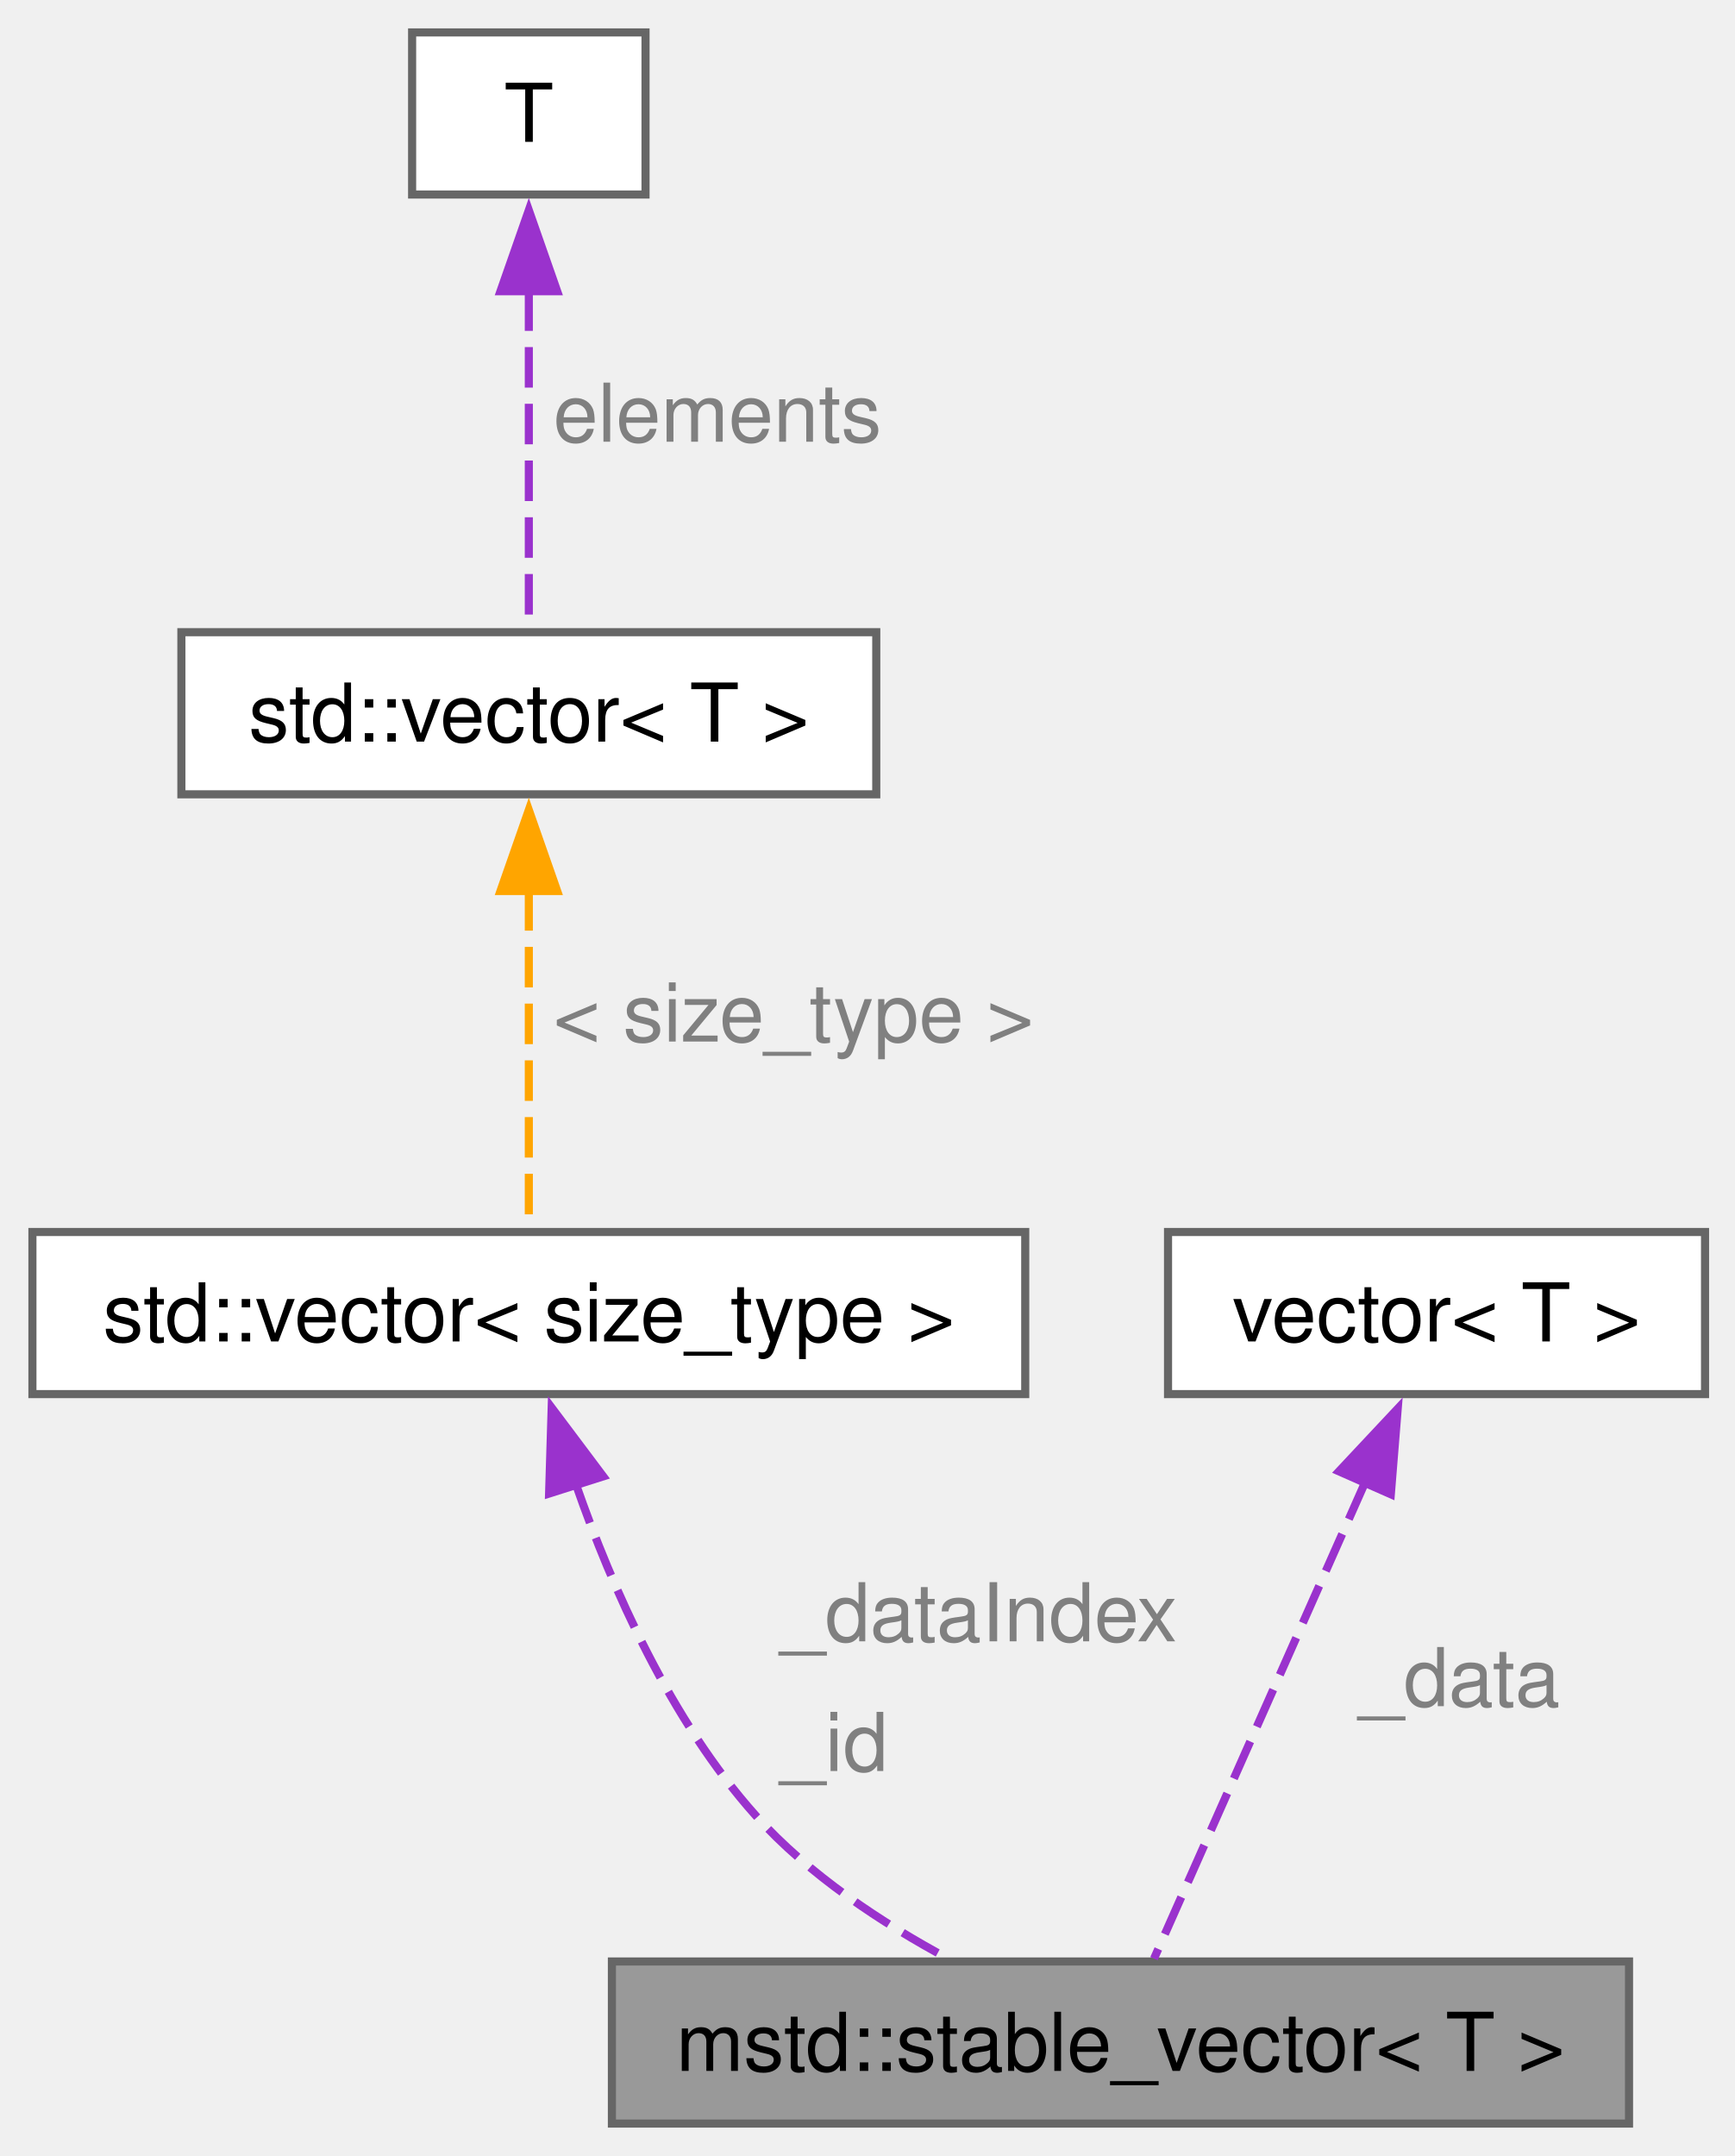
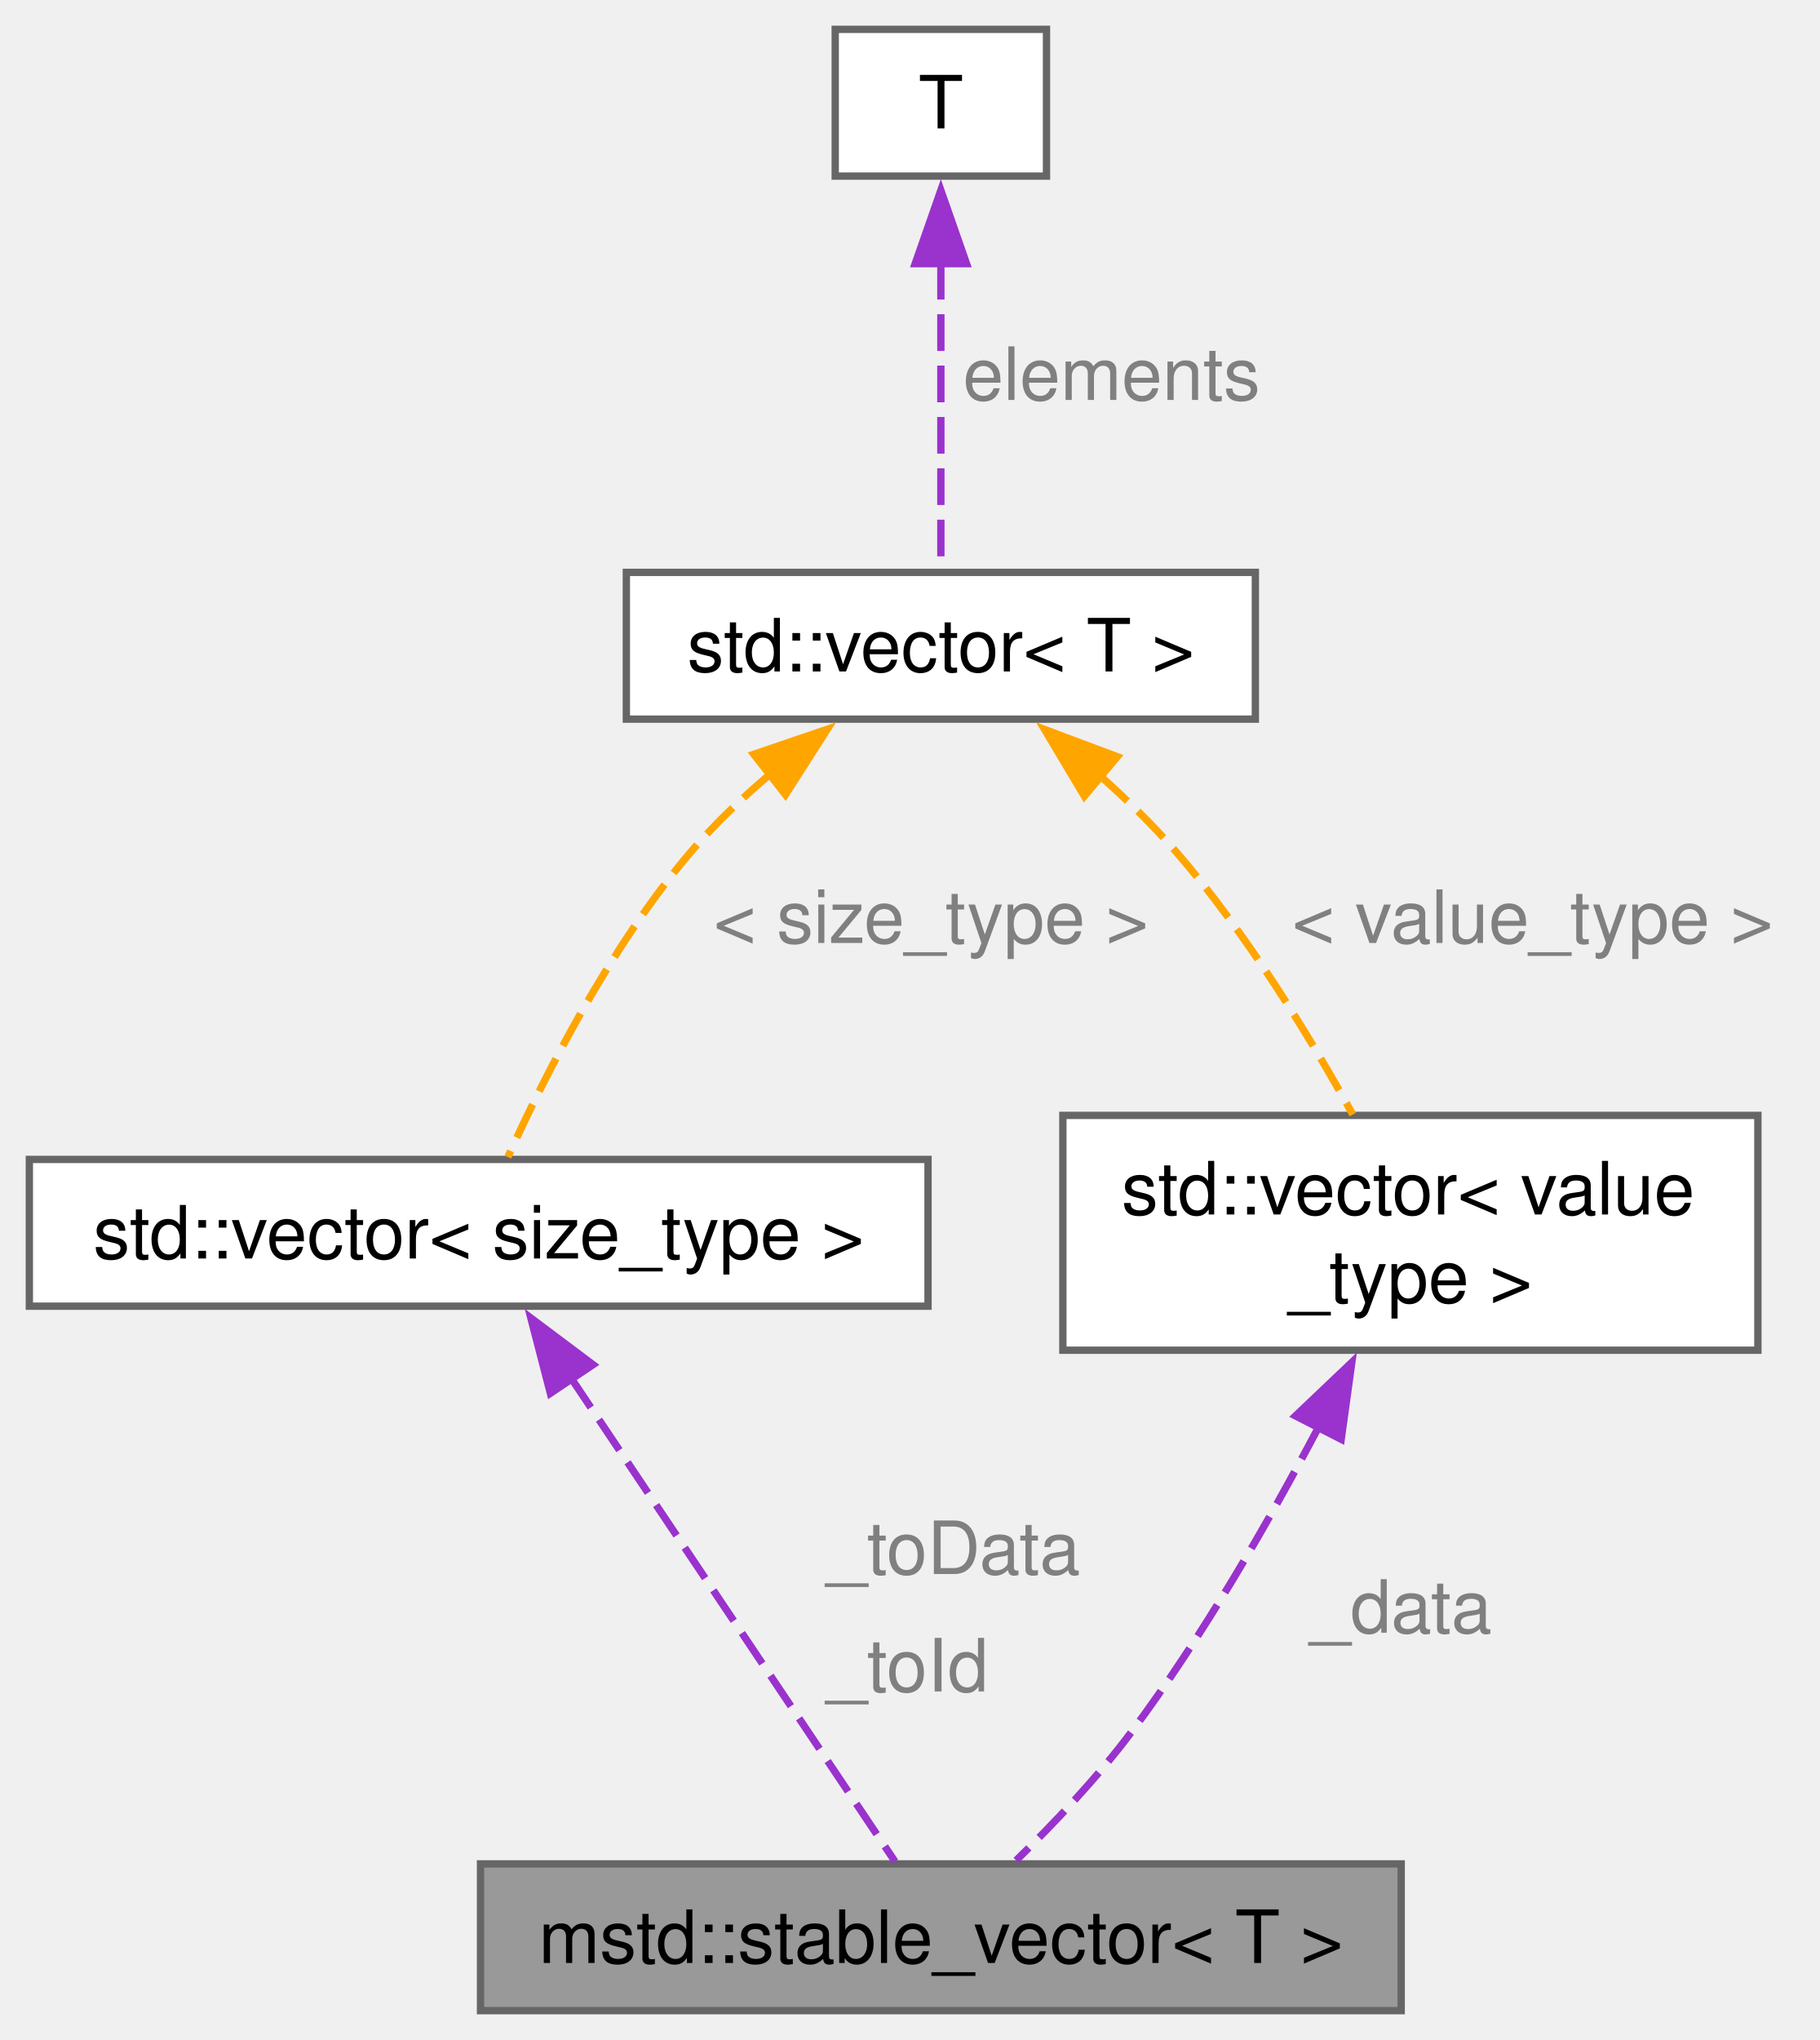
- <svg xmlns="http://www.w3.org/2000/svg" xmlns:xlink="http://www.w3.org/1999/xlink" width="214pt" height="266pt" viewBox="0.00 0.00 214.00 266.00">
-   <g id="graph0" class="graph" transform="scale(1 1) rotate(0) translate(4 262)">
+ <svg xmlns="http://www.w3.org/2000/svg" xmlns:xlink="http://www.w3.org/1999/xlink" width="248pt" height="278pt" viewBox="0.00 0.00 248.00 278.00">
+   <g id="graph0" class="graph" transform="scale(1 1) rotate(0) translate(4 274)">
    <g id="Node000001" class="node">
      <g id="a_Node000001">
        <a xlink:title=" ">
-           <polygon fill="#999999" stroke="#666666" points="197,-20 71.5,-20 71.5,0 197,0 197,-20" />
-           <text xml:space="preserve" text-anchor="middle" x="134.25" y="-6.5" font-family="Helvetica,sans-Serif" font-size="10.00">mstd::stable_vector&lt; T &gt;</text>
+           <polygon fill="#999999" stroke="#666666" points="187,-20 61.5,-20 61.5,0 187,0 187,-20" />
+           <text xml:space="preserve" text-anchor="middle" x="124.25" y="-6.5" font-family="Helvetica,sans-Serif" font-size="10.00">mstd::stable_vector&lt; T &gt;</text>
        </a>
      </g>
    </g>
    <g id="Node000002" class="node">
      <g id="a_Node000002">
        <a xlink:title=" ">
-           <polygon fill="white" stroke="#666666" points="122.5,-110 0,-110 0,-90 122.5,-90 122.5,-110" />
-           <text xml:space="preserve" text-anchor="middle" x="61.25" y="-96.5" font-family="Helvetica,sans-Serif" font-size="10.00">std::vector&lt; size_type &gt;</text>
+           <polygon fill="white" stroke="#666666" points="122.5,-116 0,-116 0,-96 122.5,-96 122.5,-116" />
+           <text xml:space="preserve" text-anchor="middle" x="61.25" y="-102.5" font-family="Helvetica,sans-Serif" font-size="10.00">std::vector&lt; size_type &gt;</text>
        </a>
      </g>
    </g>
    <g id="edge1_Node000001_Node000002" class="edge">
      <g id="a_edge1_Node000001_Node000002">
        <a xlink:title=" ">
-           <path fill="none" stroke="#9a32cd" stroke-dasharray="5,2" d="M67.08,-78.82C71.55,-66.01 78.76,-49.71 89.25,-38 95.81,-30.67 104.85,-24.72 113.1,-20.29" />
-           <polygon fill="#9a32cd" stroke="#9a32cd" points="63.75,-77.73 64.07,-88.32 70.43,-79.85 63.75,-77.73" />
+           <path fill="none" stroke="#9a32cd" stroke-dasharray="5,2" d="M73.75,-86.35C87.11,-66.42 107.74,-35.64 118,-20.32" />
+           <polygon fill="#9a32cd" stroke="#9a32cd" points="71.02,-84.13 68.36,-94.39 76.84,-88.03 71.02,-84.13" />
        </a>
      </g>
-       <text xml:space="preserve" text-anchor="start" x="92.25" y="-59.5" font-family="Helvetica,sans-Serif" font-size="10.00" fill="grey">_dataIndex</text>
-       <text xml:space="preserve" text-anchor="start" x="92.25" y="-43.5" font-family="Helvetica,sans-Serif" font-size="10.00" fill="grey">_id</text>
+       <text xml:space="preserve" text-anchor="start" x="108.63" y="-59.5" font-family="Helvetica,sans-Serif" font-size="10.00" fill="grey">_toData</text>
+       <text xml:space="preserve" text-anchor="start" x="108.63" y="-43.5" font-family="Helvetica,sans-Serif" font-size="10.00" fill="grey">_toId</text>
    </g>
    <g id="Node000003" class="node">
      <g id="a_Node000003">
        <a xlink:title=" ">
-           <polygon fill="white" stroke="#666666" points="104.12,-184 18.38,-184 18.38,-164 104.12,-164 104.12,-184" />
-           <text xml:space="preserve" text-anchor="middle" x="61.25" y="-170.5" font-family="Helvetica,sans-Serif" font-size="10.00">std::vector&lt; T &gt;</text>
+           <polygon fill="white" stroke="#666666" points="167.12,-196 81.38,-196 81.38,-176 167.12,-176 167.12,-196" />
+           <text xml:space="preserve" text-anchor="middle" x="124.25" y="-182.5" font-family="Helvetica,sans-Serif" font-size="10.00">std::vector&lt; T &gt;</text>
        </a>
      </g>
    </g>
    <g id="edge2_Node000002_Node000003" class="edge">
      <g id="a_edge2_Node000002_Node000003">
        <a xlink:title=" ">
-           <path fill="none" stroke="orange" stroke-dasharray="5,2" d="M61.25,-152.18C61.25,-138.29 61.25,-120.71 61.25,-110.19" />
-           <polygon fill="orange" stroke="orange" points="57.75,-152.07 61.25,-162.07 64.75,-152.07 57.75,-152.07" />
+           <path fill="none" stroke="orange" stroke-dasharray="5,2" d="M101.08,-168.59C97.23,-165.32 93.45,-161.74 90.25,-158 79.12,-145 70.11,-127.1 65.23,-116.33" />
+           <polygon fill="orange" stroke="orange" points="98.75,-171.21 108.78,-174.63 103.07,-165.7 98.75,-171.21" />
        </a>
      </g>
-       <text xml:space="preserve" text-anchor="start" x="64.25" y="-133.5" font-family="Helvetica,sans-Serif" font-size="10.00" fill="grey">&lt; size_type &gt;</text>
+       <text xml:space="preserve" text-anchor="start" x="93.25" y="-145.5" font-family="Helvetica,sans-Serif" font-size="10.00" fill="grey">&lt; size_type &gt;</text>
+     </g>
+     <g id="Node000005" class="node">
+       <g id="a_Node000005">
+         <a xlink:title=" ">
+           <polygon fill="white" stroke="#666666" points="235.62,-122 140.88,-122 140.88,-90 235.62,-90 235.62,-122" />
+           <text xml:space="preserve" text-anchor="start" x="148.88" y="-108.5" font-family="Helvetica,sans-Serif" font-size="10.00">std::vector&lt; value</text>
+           <text xml:space="preserve" text-anchor="middle" x="188.25" y="-96.5" font-family="Helvetica,sans-Serif" font-size="10.00">_type &gt;</text>
+         </a>
+       </g>
+     </g>
+     <g id="edge5_Node000005_Node000003" class="edge">
+       <g id="a_edge5_Node000005_Node000003">
+         <a xlink:title=" ">
+           <path fill="none" stroke="orange" stroke-dasharray="5,2" d="M146.01,-168.23C149.62,-165.01 153.17,-161.54 156.25,-158 165.85,-146.95 174.52,-132.73 180.4,-122.12" />
+           <polygon fill="orange" stroke="orange" points="143.81,-165.5 138.38,-174.6 148.3,-170.88 143.81,-165.5" />
+         </a>
+       </g>
+       <text xml:space="preserve" text-anchor="start" x="172.11" y="-145.5" font-family="Helvetica,sans-Serif" font-size="10.00" fill="grey">&lt; value_type &gt;</text>
    </g>
    <g id="Node000004" class="node">
      <g id="a_Node000004">
        <a xlink:title=" ">
-           <polygon fill="white" stroke="#666666" points="75.65,-258 46.85,-258 46.85,-238 75.65,-238 75.65,-258" />
-           <text xml:space="preserve" text-anchor="middle" x="61.25" y="-244.5" font-family="Helvetica,sans-Serif" font-size="10.00">T</text>
+           <polygon fill="white" stroke="#666666" points="138.65,-270 109.85,-270 109.85,-250 138.65,-250 138.65,-270" />
+           <text xml:space="preserve" text-anchor="middle" x="124.25" y="-256.5" font-family="Helvetica,sans-Serif" font-size="10.00">T</text>
        </a>
      </g>
    </g>
    <g id="edge3_Node000003_Node000004" class="edge">
      <g id="a_edge3_Node000003_Node000004">
        <a xlink:title=" ">
-           <path fill="none" stroke="#9a32cd" stroke-dasharray="5,2" d="M61.25,-226.18C61.25,-212.29 61.25,-194.71 61.25,-184.19" />
-           <polygon fill="#9a32cd" stroke="#9a32cd" points="57.75,-226.07 61.25,-236.07 64.75,-226.07 57.75,-226.07" />
+           <path fill="none" stroke="#9a32cd" stroke-dasharray="5,2" d="M124.25,-238.18C124.25,-224.29 124.25,-206.71 124.25,-196.19" />
+           <polygon fill="#9a32cd" stroke="#9a32cd" points="120.75,-238.07 124.25,-248.07 127.75,-238.07 120.75,-238.07" />
        </a>
      </g>
-       <text xml:space="preserve" text-anchor="start" x="64.25" y="-207.5" font-family="Helvetica,sans-Serif" font-size="10.00" fill="grey">elements</text>
-     </g>
-     <g id="Node000005" class="node">
-       <g id="a_Node000005">
-         <a xlink:title=" ">
-           <polygon fill="white" stroke="#666666" points="206.38,-110 140.12,-110 140.12,-90 206.38,-90 206.38,-110" />
-           <text xml:space="preserve" text-anchor="middle" x="173.25" y="-96.5" font-family="Helvetica,sans-Serif" font-size="10.00">vector&lt; T &gt;</text>
-         </a>
-       </g>
+       <text xml:space="preserve" text-anchor="start" x="127.25" y="-219.5" font-family="Helvetica,sans-Serif" font-size="10.00" fill="grey">elements</text>
    </g>
    <g id="edge4_Node000001_Node000005" class="edge">
      <g id="a_edge4_Node000001_Node000005">
        <a xlink:title=" ">
-           <path fill="none" stroke="#9a32cd" stroke-dasharray="5,2" d="M164.45,-79.14C156.31,-60.77 144.56,-34.27 138.39,-20.35" />
-           <polygon fill="#9a32cd" stroke="#9a32cd" points="161.21,-80.47 168.46,-88.2 167.61,-77.64 161.21,-80.47" />
+           <path fill="none" stroke="#9a32cd" stroke-dasharray="5,2" d="M175.78,-79.6C168.96,-66.67 159.94,-50.98 150.25,-38 145.58,-31.74 139.57,-25.42 134.51,-20.47" />
+           <polygon fill="#9a32cd" stroke="#9a32cd" points="172.59,-81.05 180.27,-88.35 178.82,-77.86 172.59,-81.05" />
        </a>
      </g>
-       <text xml:space="preserve" text-anchor="start" x="163.64" y="-51.5" font-family="Helvetica,sans-Serif" font-size="10.00" fill="grey">_data</text>
+       <text xml:space="preserve" text-anchor="start" x="174.52" y="-51.5" font-family="Helvetica,sans-Serif" font-size="10.00" fill="grey">_data</text>
    </g>
  </g>
</svg>
